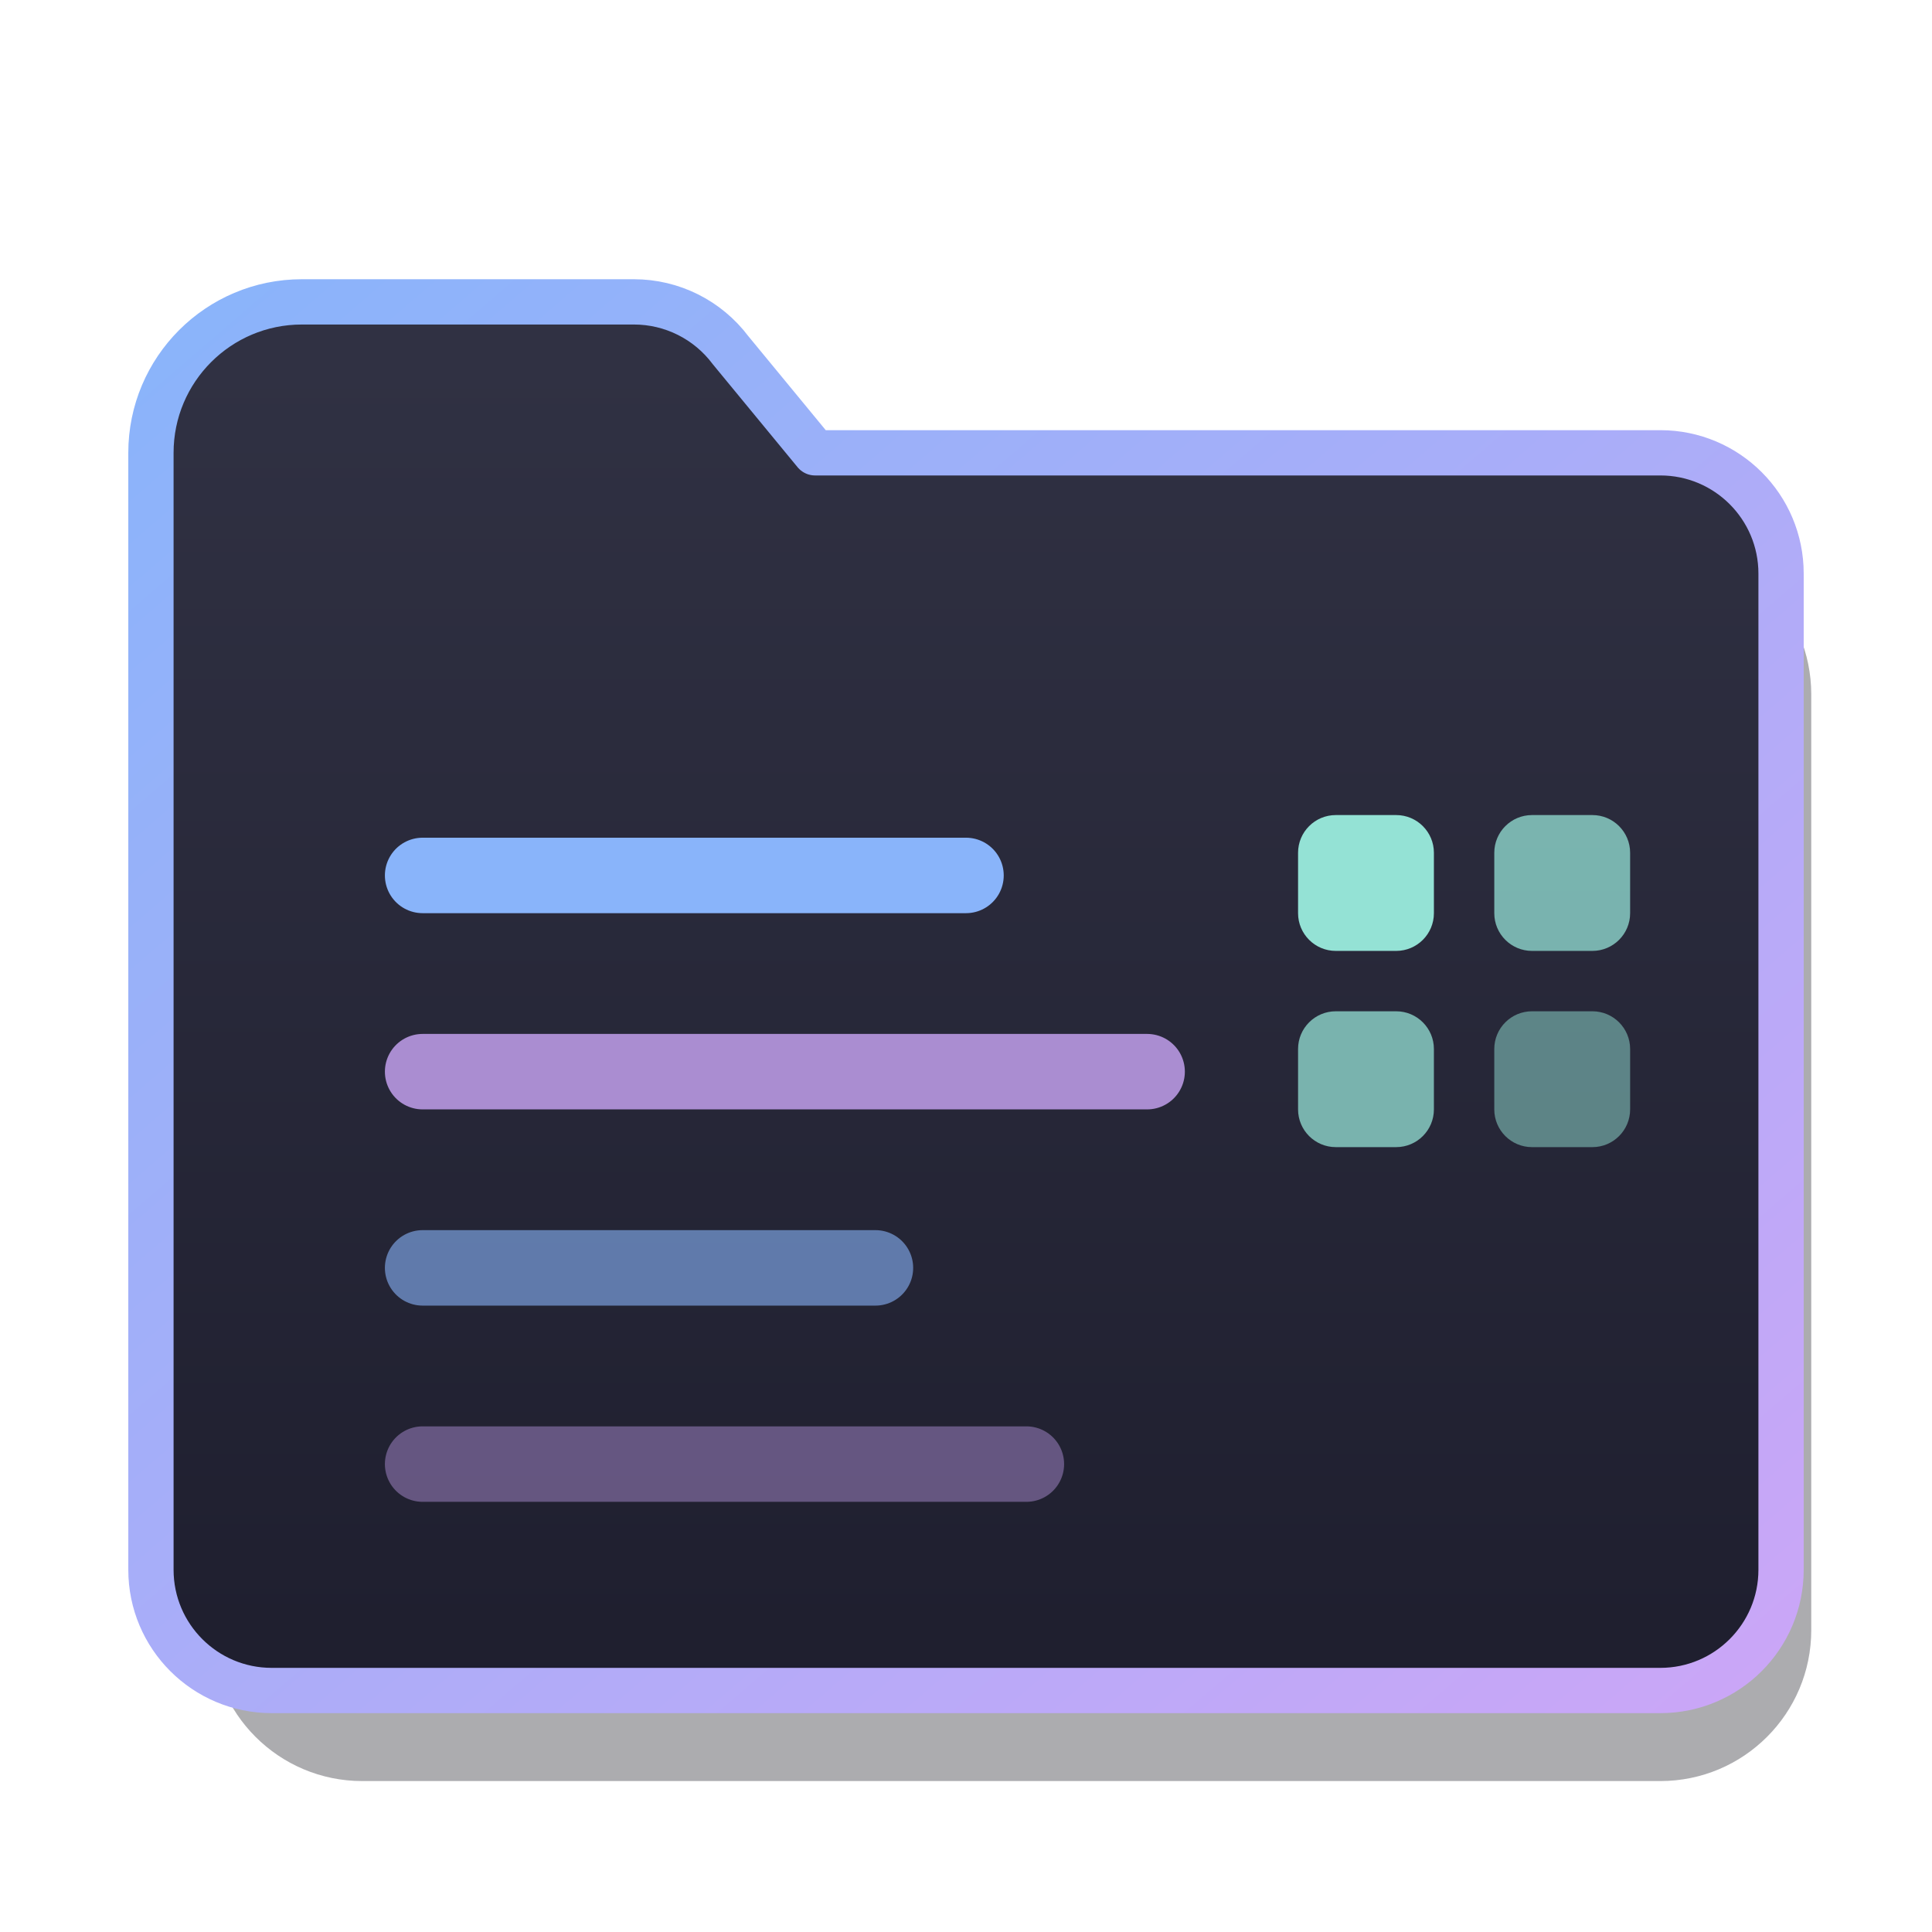
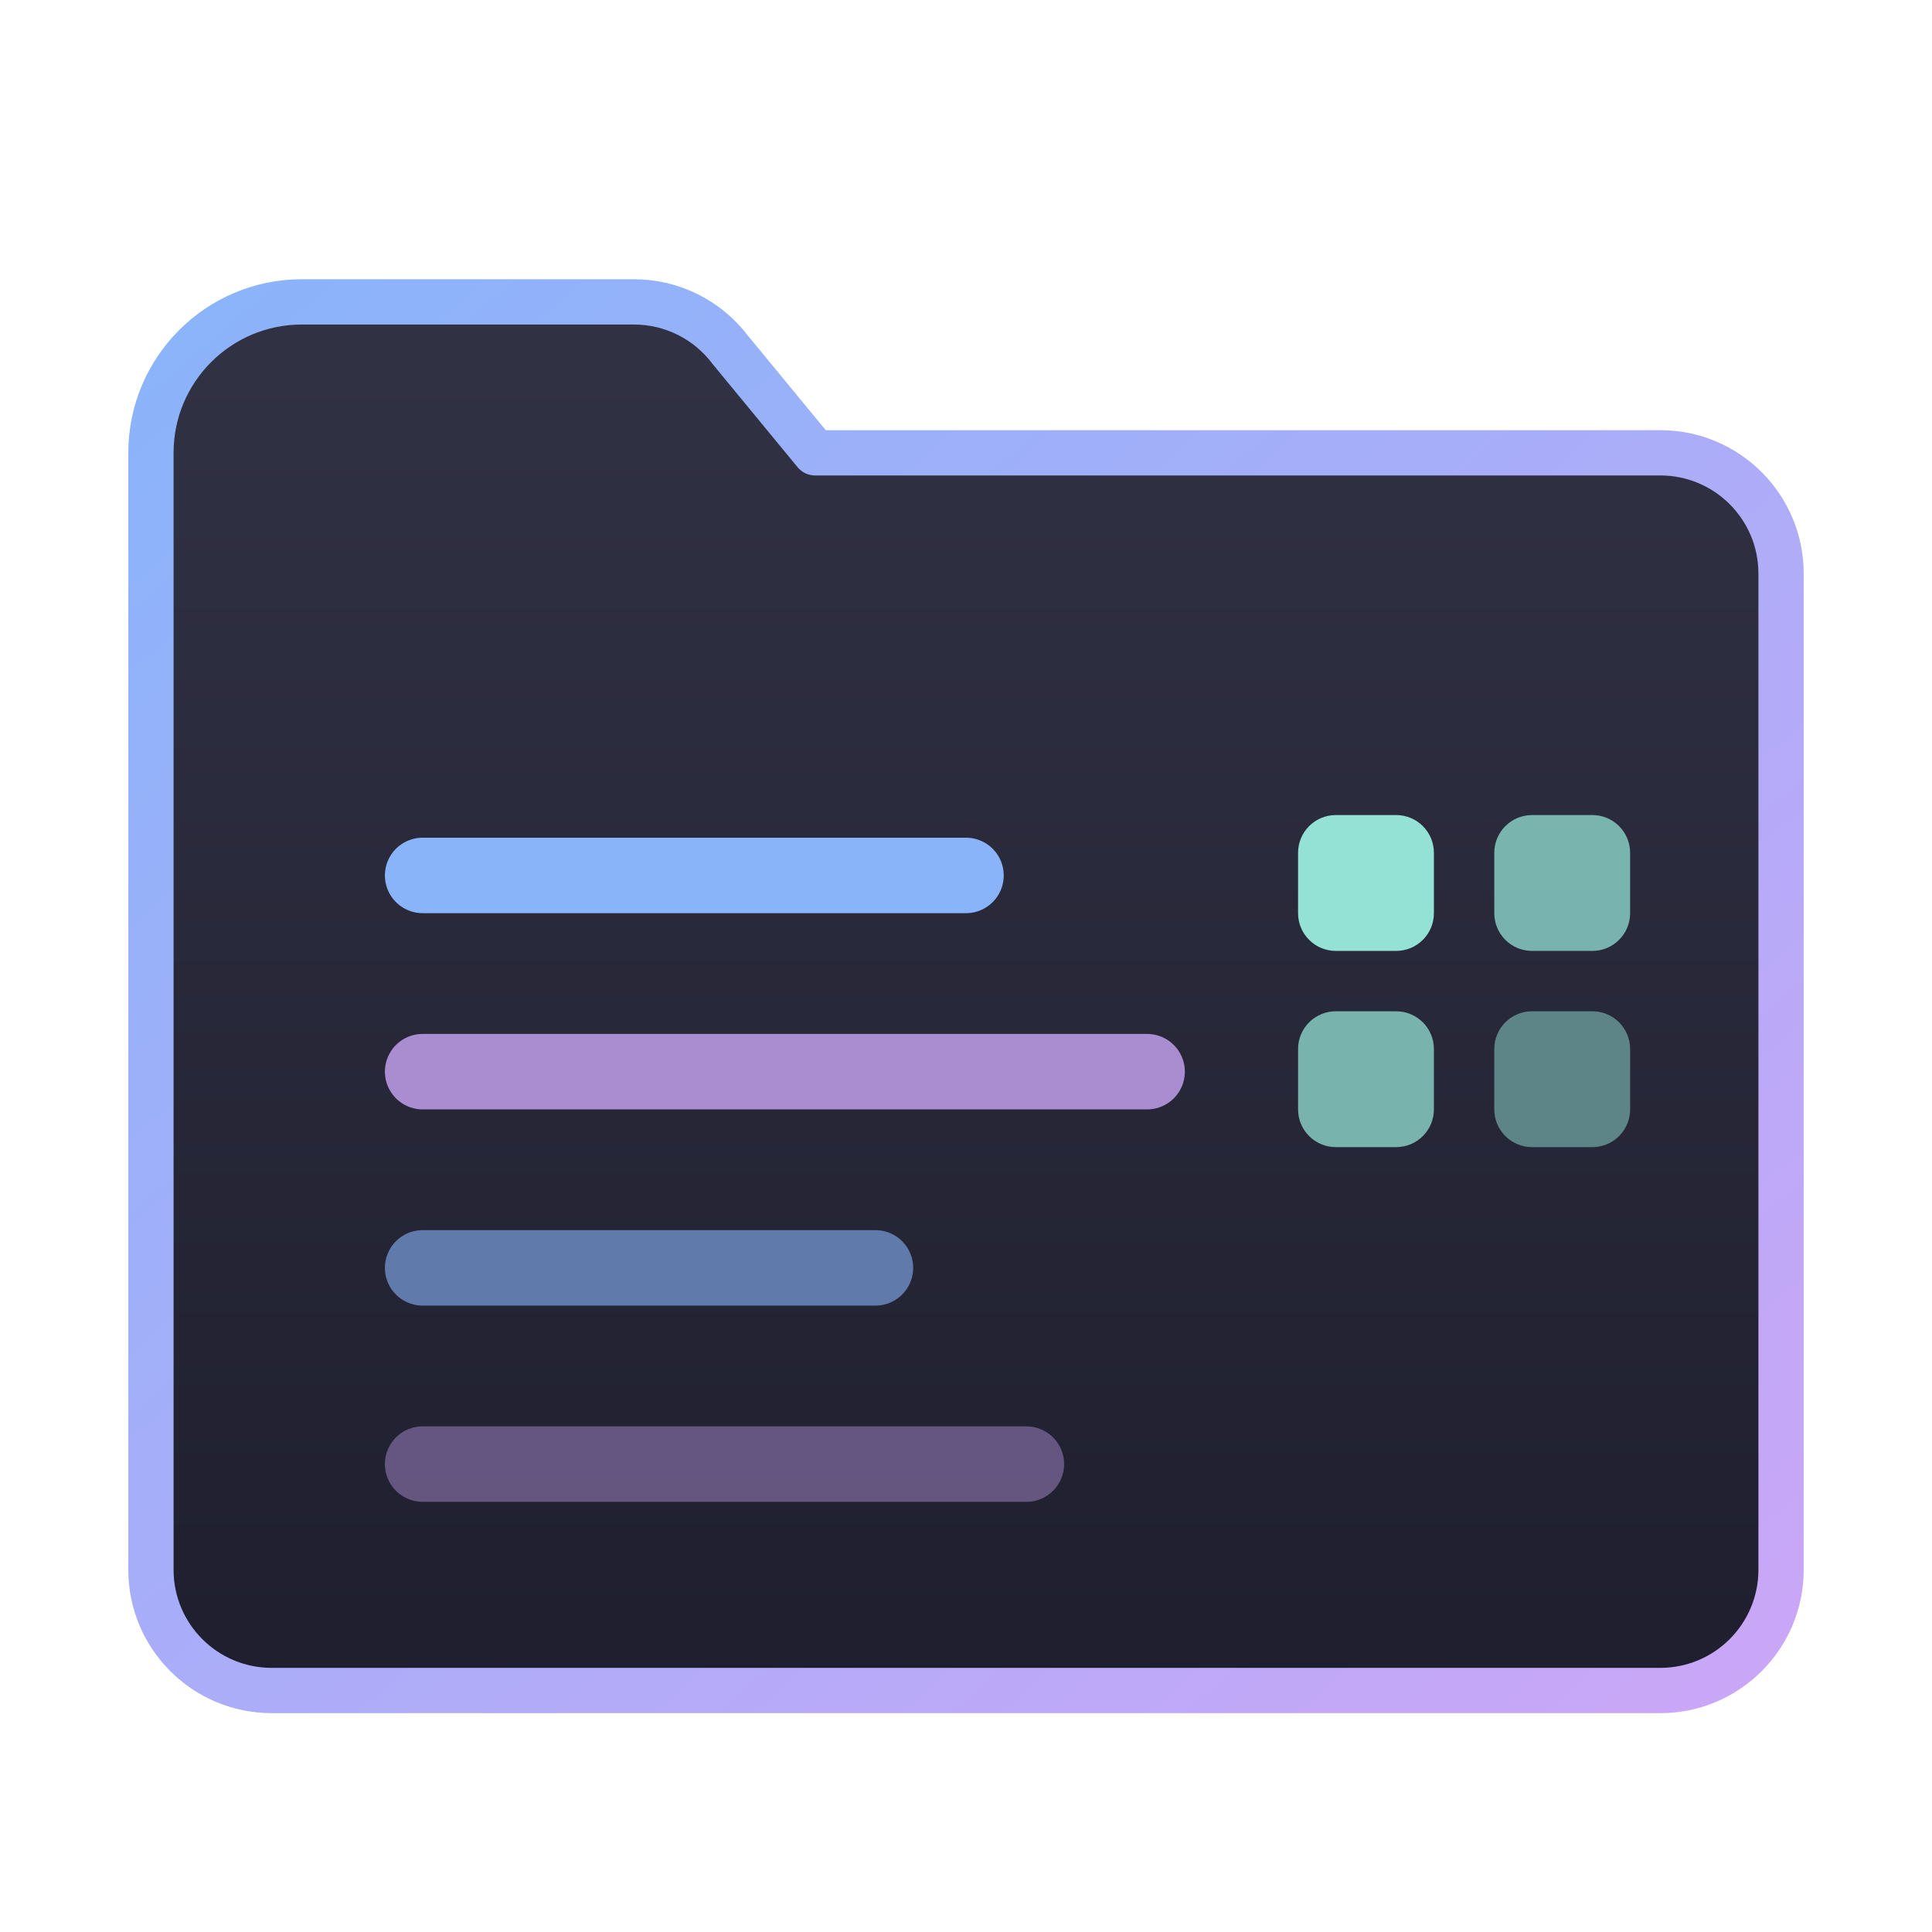
<svg xmlns="http://www.w3.org/2000/svg" viewBox="0 0 128 128" width="128" height="128">
  <defs>
    <linearGradient id="body" x1="0" y1="0" x2="0" y2="1">
      <stop offset="0" stop-color="#313244" />
      <stop offset="1" stop-color="#1e1e2e" />
    </linearGradient>
    <linearGradient id="edge" x1="0" y1="0" x2="1" y2="1">
      <stop offset="0" stop-color="#89b4fa" />
      <stop offset="1" stop-color="#cba6f7" />
    </linearGradient>
  </defs>
-   <path d="M12 32a10 10 0 0 1 10-10h22a8 8 0 0 1 6.4 3.2L56 32h52a10 10 0 0 1 10 10v62a10 10 0 0 1-10 10H22a10 10 0 0 1-10-10z" fill="#11111b" opacity="0.35" transform="translate(2 4)" />
  <path d="M10 30a10 10 0 0 1 10-10h22a8 8 0 0 1 6.4 3.2L54 30h56a8 8 0 0 1 8 8v66a8 8 0 0 1-8 8H18a8 8 0 0 1-8-8z" fill="url(#body)" stroke="url(#edge)" stroke-width="3" stroke-linejoin="round" />
  <path d="M11.5 40h105" stroke="url(#edge)" stroke-width="2" opacity="0.35" />
  <g stroke-linecap="round" stroke-width="5">
    <path d="M28 58h36" stroke="#89b4fa" />
    <path d="M28 71h48" stroke="#cba6f7" opacity="0.8" />
    <path d="M28 84h30" stroke="#89b4fa" opacity="0.6" />
    <path d="M28 97h40" stroke="#cba6f7" opacity="0.4" />
  </g>
  <g fill="#94e2d5">
    <rect x="86" y="54" width="9" height="9" rx="2.5" />
    <rect x="99" y="54" width="9" height="9" rx="2.5" opacity="0.75" />
    <rect x="86" y="67" width="9" height="9" rx="2.5" opacity="0.75" />
    <rect x="99" y="67" width="9" height="9" rx="2.5" opacity="0.5" />
  </g>
</svg>
